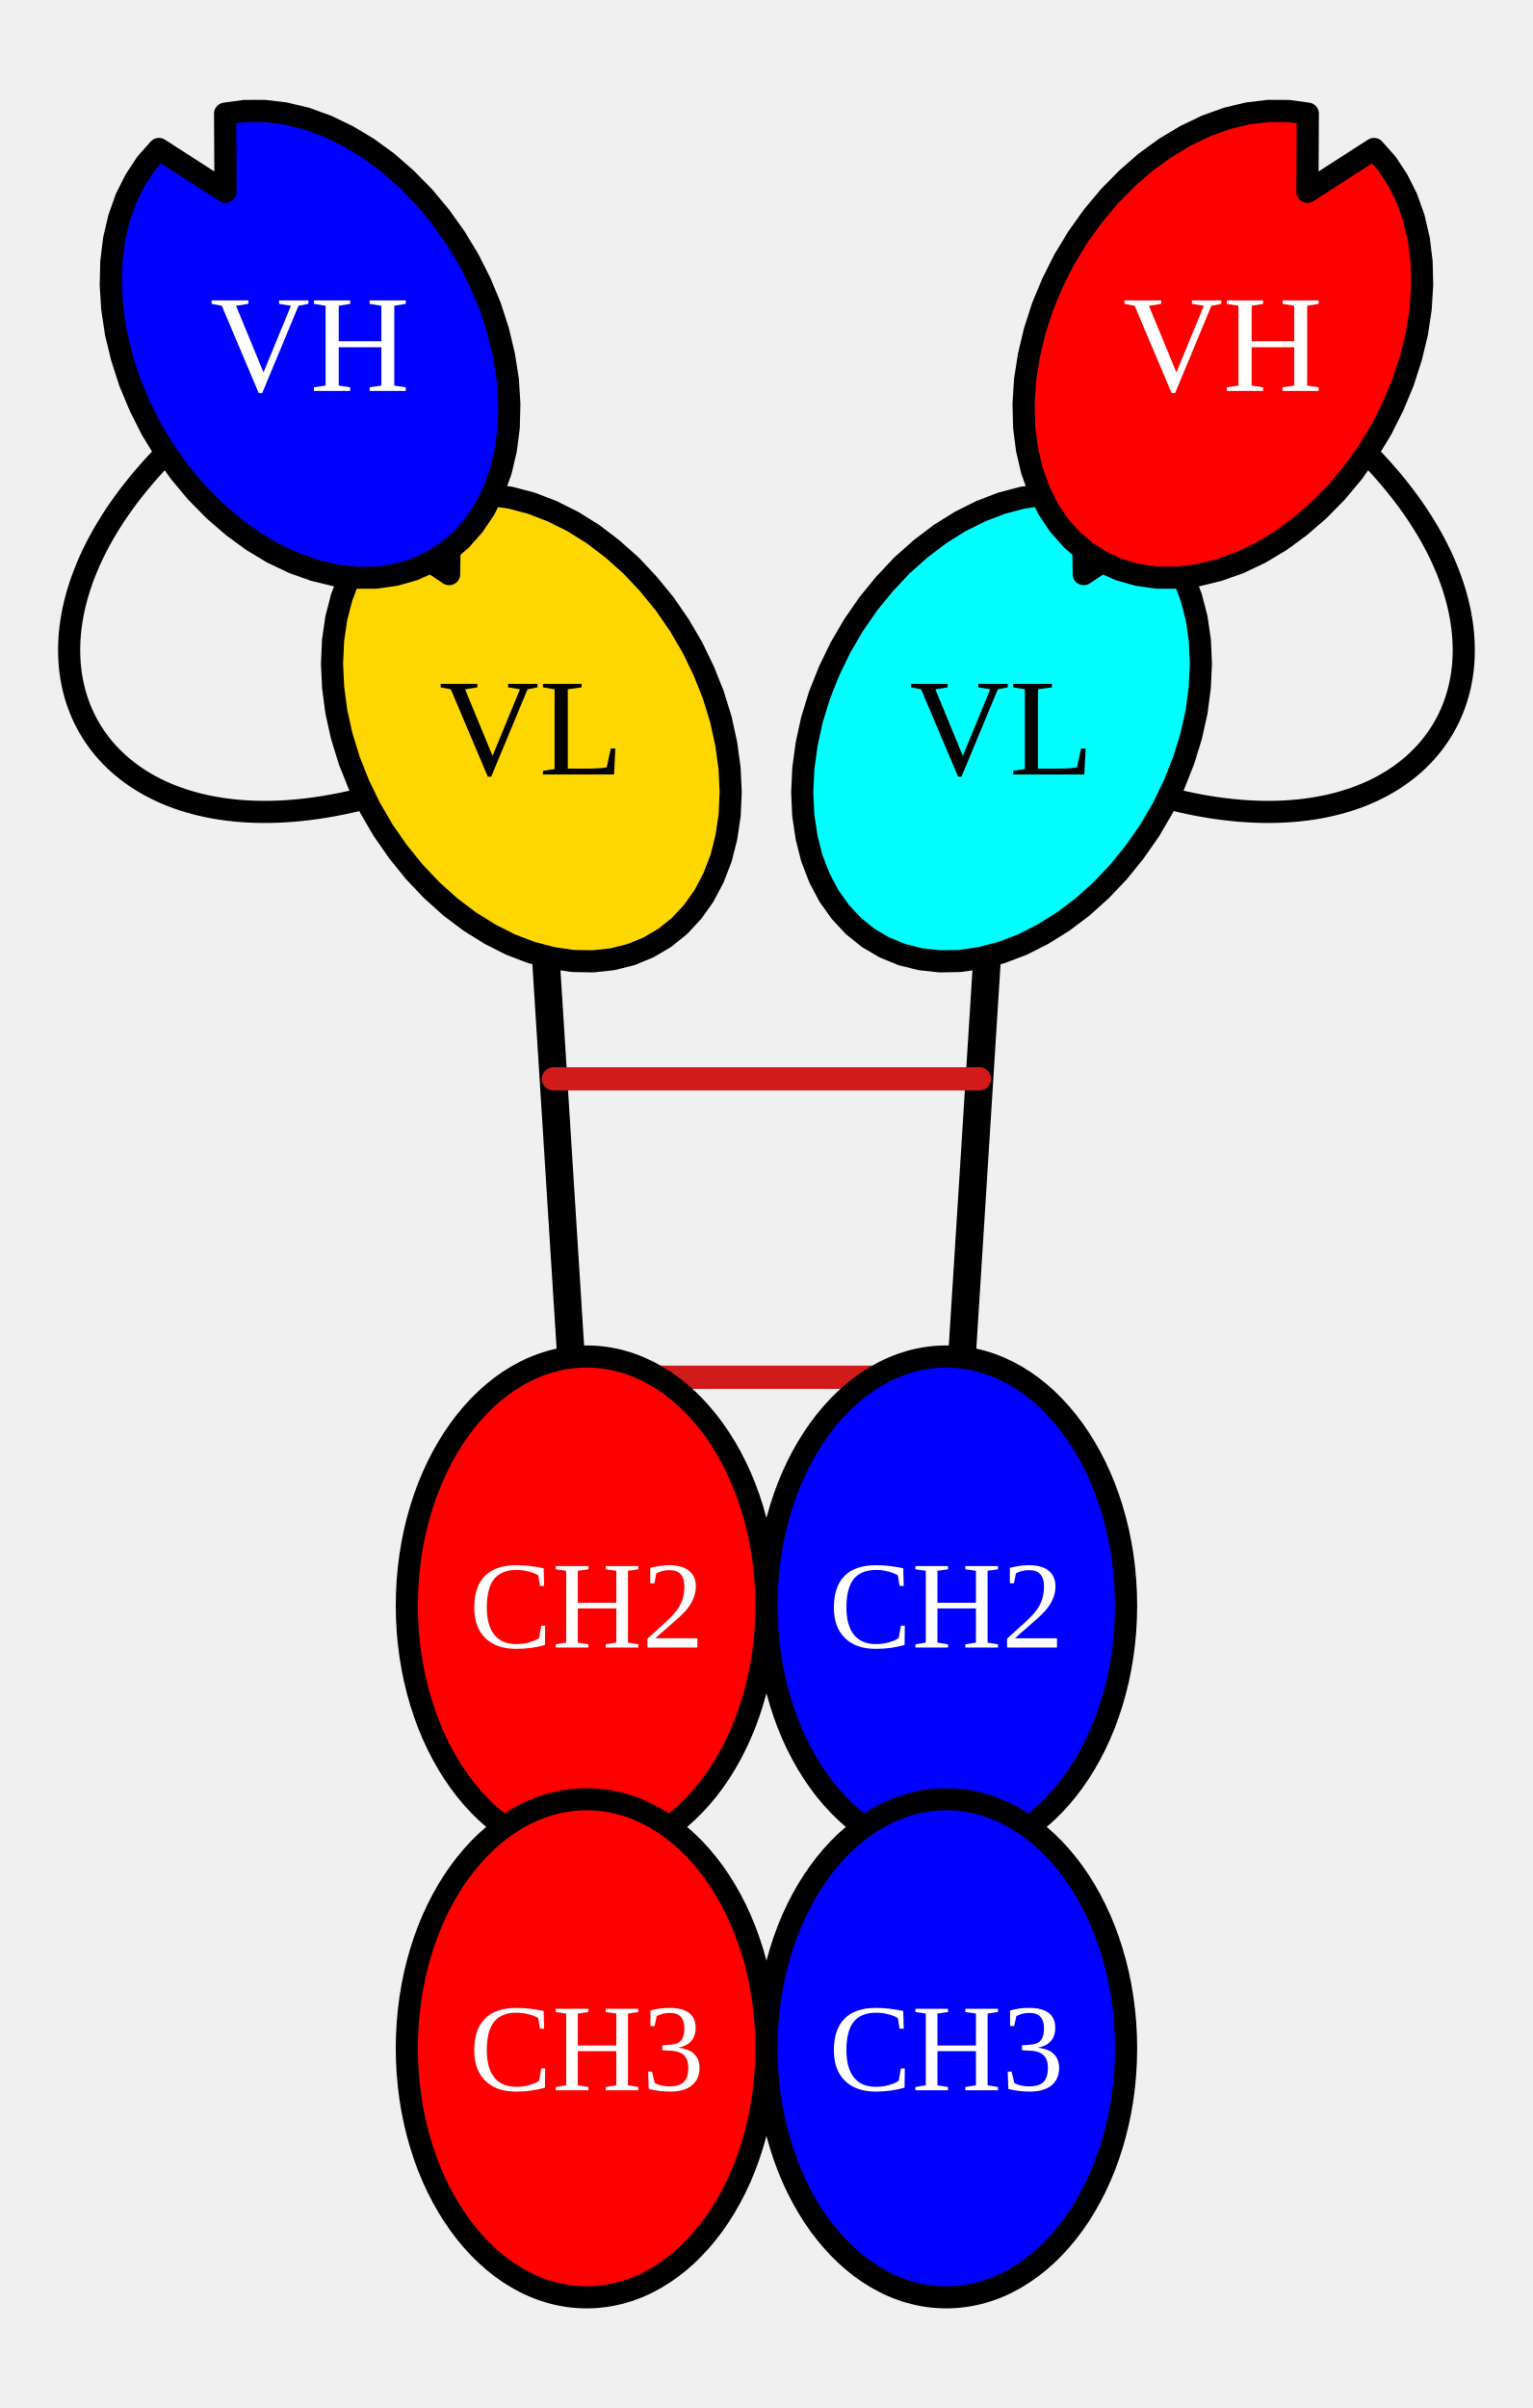
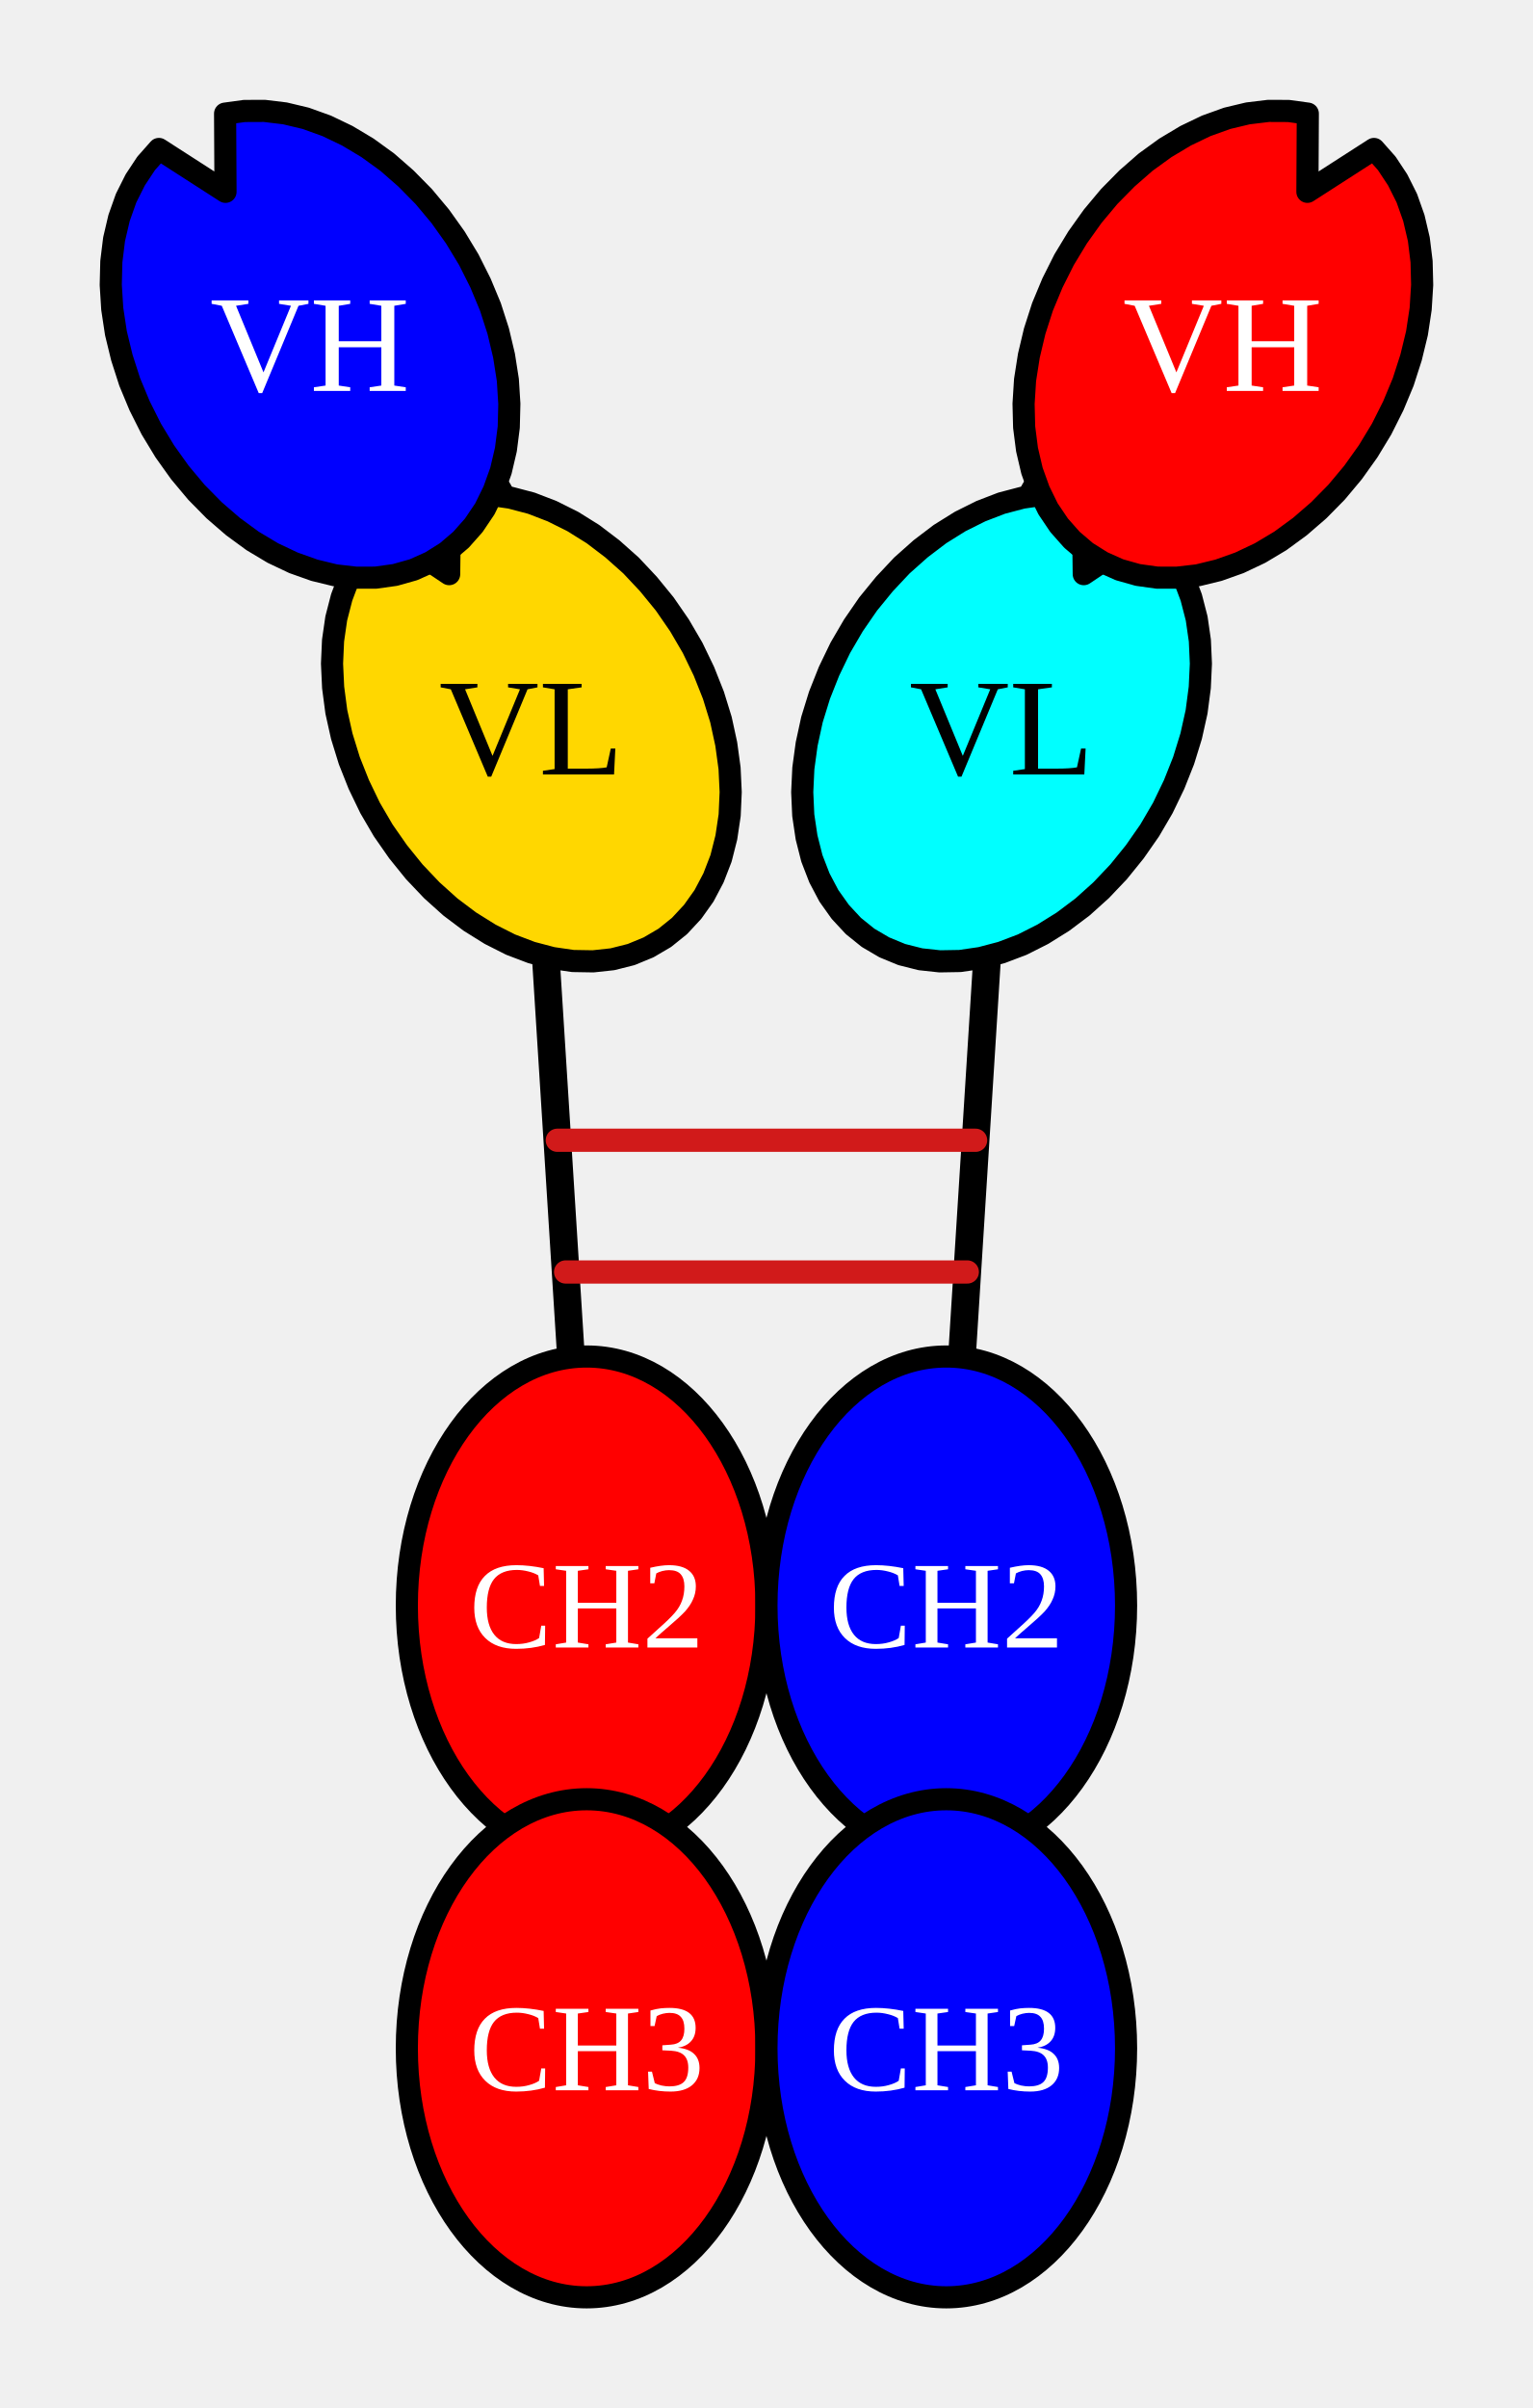
<svg xmlns="http://www.w3.org/2000/svg" width="166.24" height="261.07" viewBox="0 0 166.24 261.07">
  <g transform="translate(83.12,123.07) scale(1.5)">
    <line x1="-17" y1="-29.44" x2="-13" y2="34" stroke="#000000" stroke-width="2" stroke-linecap="round" />
    <line x1="17" y1="-29.44" x2="13" y2="34" stroke="#000000" stroke-width="2" stroke-linecap="round" />
-     <path d="M -33 -57.16 C -64.96 -38.71 -48.96 -10.99 -17 -29.44" fill="none" stroke="#000000" stroke-width="1.6" stroke-linecap="round" />
-     <path d="M 33 -57.16 C 64.96 -38.71 48.96 -10.99 17 -29.44" fill="none" stroke="#000000" stroke-width="1.6" stroke-linecap="round" />
-     <line x1="-15.4" y1="-4.07" x2="15.4" y2="-4.07" stroke="#D11A1A" stroke-width="1.68" stroke-linecap="round" />
-     <line x1="-14.04" y1="17.5" x2="14.04" y2="17.5" stroke="#D11A1A" stroke-width="1.68" stroke-linecap="round" />
+     <path d="M -24 -41.57 C -13.64 -41.49 -20.89 -54.05 -26 -45.03" fill="none" stroke="#000000" stroke-width="1.6" stroke-linecap="round" />
+     <path d="M 24 -41.57 C 13.64 -41.49 20.89 -54.05 26 -45.03" fill="none" stroke="#000000" stroke-width="1.6" stroke-linecap="round" />
+     <line x1="-15.12" y1="0.37" x2="15.12" y2="0.37" stroke="#D11A1A" stroke-width="1.68" stroke-linecap="round" />
+     <line x1="-14.52" y1="9.89" x2="14.52" y2="9.89" stroke="#D11A1A" stroke-width="1.68" stroke-linecap="round" />
    <g transform="translate(-13,34) rotate(0)">
      <ellipse rx="13" ry="18" fill="#FF0000" stroke="#000000" stroke-width="1.6" />
      <text x="0" y="0" font-size="9" font-family="'Times New Roman', Times, serif" fill="#FFFFFF" text-anchor="middle" dominant-baseline="central" transform="rotate(0 0 0)">CH2</text>
    </g>
    <g transform="translate(13,34) rotate(0)">
      <ellipse rx="13" ry="18" fill="#0000FF" stroke="#000000" stroke-width="1.6" />
      <text x="0" y="0" font-size="9" font-family="'Times New Roman', Times, serif" fill="#FFFFFF" text-anchor="middle" dominant-baseline="central" transform="rotate(0 0 0)">CH2</text>
    </g>
    <g transform="translate(-13,66) rotate(0)">
      <ellipse rx="13" ry="18" fill="#FF0000" stroke="#000000" stroke-width="1.6" />
      <text x="0" y="0" font-size="9" font-family="'Times New Roman', Times, serif" fill="#FFFFFF" text-anchor="middle" dominant-baseline="central" transform="rotate(0 0 0)">CH3</text>
    </g>
    <g transform="translate(13,66) rotate(0)">
      <ellipse rx="13" ry="18" fill="#0000FF" stroke="#000000" stroke-width="1.6" />
      <text x="0" y="0" font-size="9" font-family="'Times New Roman', Times, serif" fill="#FFFFFF" text-anchor="middle" dominant-baseline="central" transform="rotate(0 0 0)">CH3</text>
    </g>
    <g transform="translate(-17,-29.44) rotate(-30)">
      <path d="M 3.28 -17.42 L 4.58 -16.85 L 5.83 -16.09 L 7.01 -15.16 L 8.12 -14.06 L 9.13 -12.81 L 10.05 -11.42 L 10.86 -9.9 L 11.54 -8.28 L 12.11 -6.56 L 12.53 -4.77 L 12.83 -2.93 L 12.98 -1.06 L 12.99 0.82 L 12.85 2.7 L 12.58 4.54 L 12.17 6.34 L 11.62 8.06 L 10.95 9.7 L 10.16 11.23 L 9.26 12.64 L 8.25 13.91 L 7.16 15.03 L 5.98 15.98 L 4.74 16.76 L 3.45 17.35 L 2.12 17.76 L 0.77 17.97 L -0.59 17.98 L -1.94 17.8 L -3.28 17.42 L -4.57 16.85 L -5.82 16.1 L -7 15.17 L -8.11 14.07 L -9.13 12.82 L -10.04 11.43 L -10.85 9.91 L -11.54 8.29 L -12.1 6.57 L -12.53 4.78 L -12.82 2.94 L -12.98 1.07 L -12.99 -0.81 L -12.85 -2.69 L -12.58 -4.53 L -12.17 -6.33 L -11.63 -8.05 L -10.95 -9.69 L -10.16 -11.22 L -9.26 -12.63 L -8.26 -13.9 L -7.16 -15.02 L -5.99 -15.98 L -4.75 -16.76 L -3.46 -17.35 L -2.13 -17.76 L 0.41 -12.59 Z" fill="#FFD700" stroke="#000000" stroke-width="1.6" stroke-linejoin="round" />
      <text x="0" y="0" font-size="10" font-family="'Times New Roman', Times, serif" fill="#000000" text-anchor="middle" dominant-baseline="central" transform="rotate(30 0 0)">VL</text>
    </g>
    <g transform="translate(-33,-57.16) rotate(-30)">
      <path d="M 3.02 -17.51 L 4.32 -16.98 L 5.58 -16.26 L 6.78 -15.36 L 7.9 -14.3 L 8.94 -13.07 L 9.87 -11.71 L 10.7 -10.22 L 11.42 -8.61 L 12 -6.91 L 12.46 -5.14 L 12.78 -3.31 L 12.96 -1.44 L 13 0.44 L 12.89 2.32 L 12.65 4.17 L 12.26 5.98 L 11.74 7.72 L 11.1 9.38 L 10.33 10.93 L 9.45 12.37 L 8.46 13.67 L 7.38 14.82 L 6.22 15.8 L 5 16.62 L 3.71 17.25 L 2.39 17.69 L 1.04 17.94 L -0.32 17.99 L -1.67 17.85 L -3.01 17.51 L -4.32 16.98 L -5.57 16.26 L -6.77 15.37 L -7.89 14.3 L -8.93 13.08 L -9.87 11.72 L -10.7 10.23 L -11.41 8.62 L -12 6.92 L -12.46 5.15 L -12.78 3.32 L -12.96 1.45 L -13 -0.43 L -12.89 -2.31 L -12.65 -4.16 L -12.26 -5.97 L -11.75 -7.71 L -11.1 -9.37 L -10.33 -10.92 L -9.45 -12.36 L -8.47 -13.66 L -7.39 -14.81 L -6.23 -15.8 L -5 -16.61 L -3.72 -17.25 L -2.4 -17.69 L 0.22 -12.6 Z" fill="#0000FF" stroke="#000000" stroke-width="1.6" stroke-linejoin="round" />
      <text x="0" y="0" font-size="10" font-family="'Times New Roman', Times, serif" fill="#FFFFFF" text-anchor="middle" dominant-baseline="central" transform="rotate(30 0 0)">VH</text>
    </g>
    <g transform="translate(17,-29.44) rotate(30)">
      <path d="M 2.13 -17.76 L 3.46 -17.35 L 4.75 -16.76 L 5.99 -15.98 L 7.16 -15.02 L 8.26 -13.9 L 9.26 -12.63 L 10.16 -11.22 L 10.95 -9.69 L 11.63 -8.05 L 12.17 -6.33 L 12.58 -4.53 L 12.85 -2.69 L 12.99 -0.81 L 12.98 1.07 L 12.82 2.94 L 12.53 4.78 L 12.1 6.57 L 11.54 8.29 L 10.85 9.91 L 10.04 11.43 L 9.13 12.82 L 8.11 14.07 L 7 15.17 L 5.82 16.1 L 4.57 16.85 L 3.28 17.42 L 1.94 17.8 L 0.59 17.98 L -0.77 17.97 L -2.12 17.76 L -3.45 17.35 L -4.74 16.76 L -5.98 15.98 L -7.16 15.03 L -8.25 13.91 L -9.26 12.64 L -10.16 11.23 L -10.95 9.7 L -11.62 8.06 L -12.17 6.34 L -12.58 4.54 L -12.85 2.7 L -12.99 0.82 L -12.98 -1.06 L -12.83 -2.93 L -12.53 -4.77 L -12.11 -6.56 L -11.54 -8.28 L -10.86 -9.9 L -10.05 -11.42 L -9.13 -12.81 L -8.12 -14.06 L -7.01 -15.16 L -5.83 -16.09 L -4.58 -16.85 L -3.28 -17.42 L -0.41 -12.59 Z" fill="#00FFFF" stroke="#000000" stroke-width="1.6" stroke-linejoin="round" />
      <text x="0" y="0" font-size="10" font-family="'Times New Roman', Times, serif" fill="#000000" text-anchor="middle" dominant-baseline="central" transform="rotate(-30 0 0)">VL</text>
    </g>
    <g transform="translate(33,-57.16) rotate(30)">
      <path d="M 2.4 -17.69 L 3.72 -17.25 L 5 -16.61 L 6.23 -15.8 L 7.39 -14.81 L 8.47 -13.66 L 9.45 -12.36 L 10.33 -10.92 L 11.1 -9.37 L 11.75 -7.71 L 12.26 -5.97 L 12.65 -4.16 L 12.89 -2.31 L 13 -0.43 L 12.96 1.45 L 12.78 3.32 L 12.46 5.15 L 12 6.92 L 11.41 8.62 L 10.7 10.23 L 9.87 11.72 L 8.93 13.08 L 7.89 14.3 L 6.77 15.37 L 5.57 16.26 L 4.32 16.98 L 3.01 17.51 L 1.67 17.85 L 0.32 17.99 L -1.04 17.94 L -2.39 17.69 L -3.71 17.25 L -5 16.62 L -6.22 15.8 L -7.38 14.82 L -8.46 13.67 L -9.45 12.37 L -10.33 10.93 L -11.1 9.38 L -11.74 7.72 L -12.26 5.98 L -12.65 4.17 L -12.89 2.32 L -13 0.44 L -12.96 -1.44 L -12.78 -3.31 L -12.46 -5.14 L -12 -6.91 L -11.42 -8.61 L -10.7 -10.22 L -9.87 -11.71 L -8.94 -13.07 L -7.9 -14.3 L -6.78 -15.36 L -5.58 -16.26 L -4.32 -16.98 L -3.02 -17.51 L -0.22 -12.6 Z" fill="#FF0000" stroke="#000000" stroke-width="1.6" stroke-linejoin="round" />
      <text x="0" y="0" font-size="10" font-family="'Times New Roman', Times, serif" fill="#FFFFFF" text-anchor="middle" dominant-baseline="central" transform="rotate(-30 0 0)">VH</text>
    </g>
  </g>
</svg>
